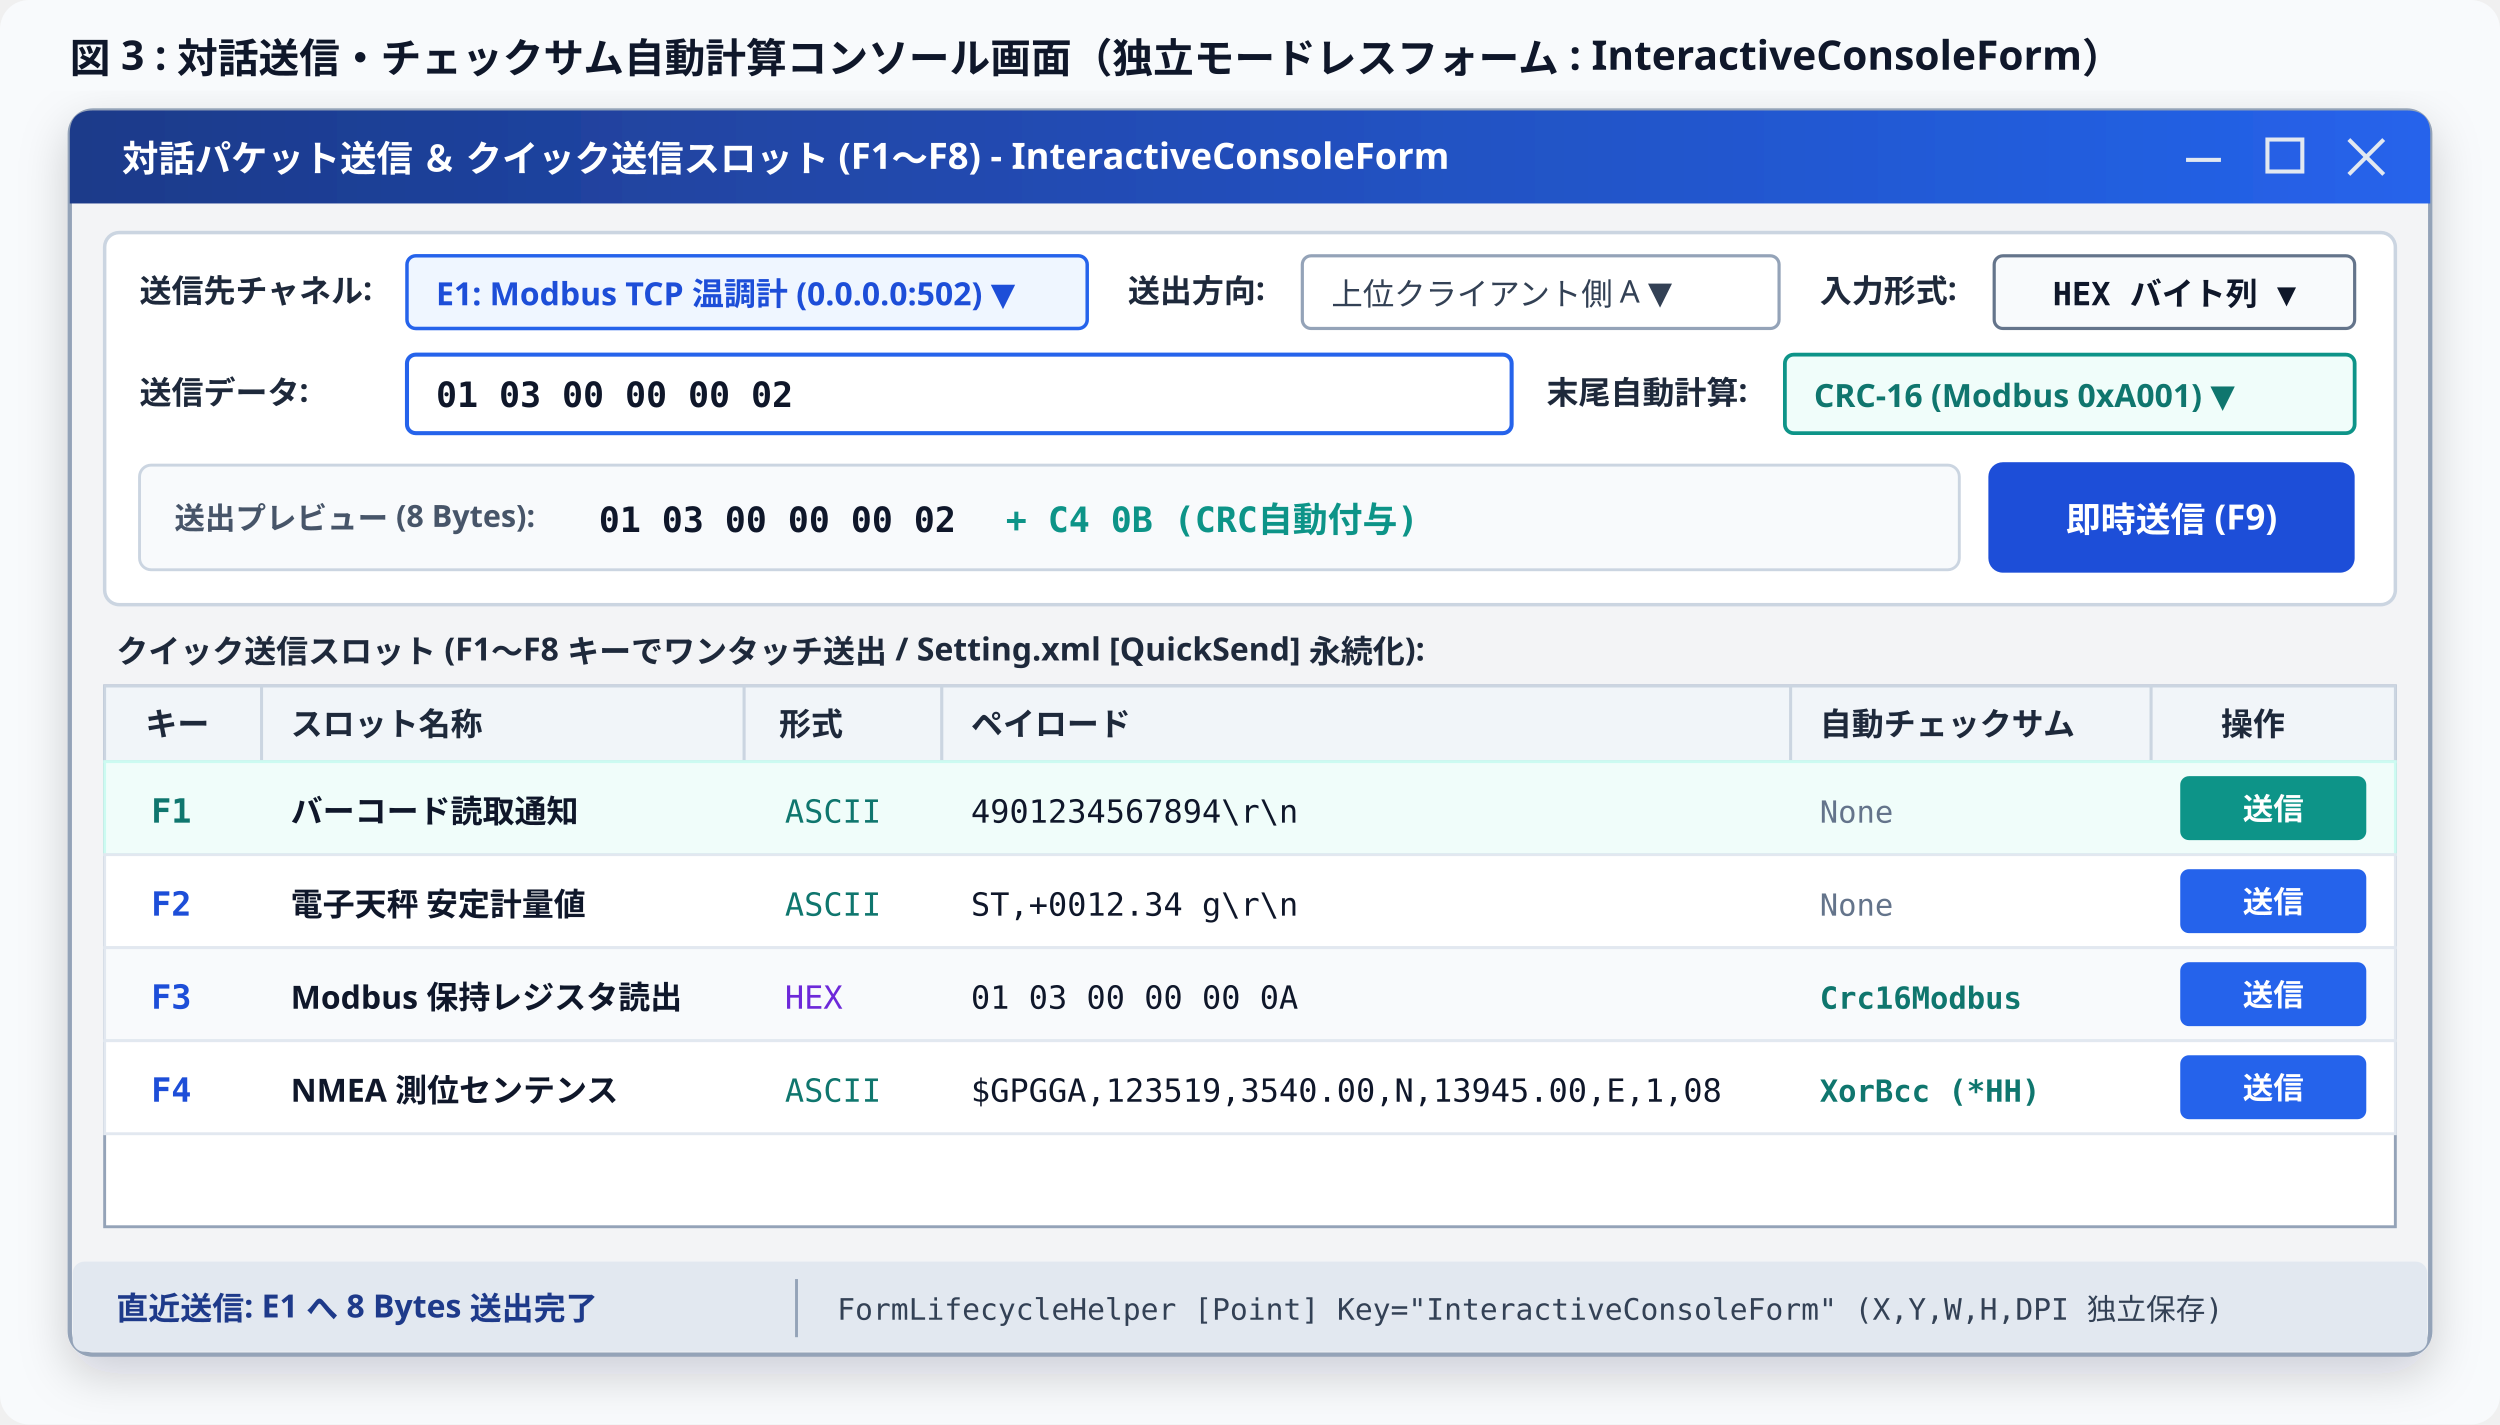
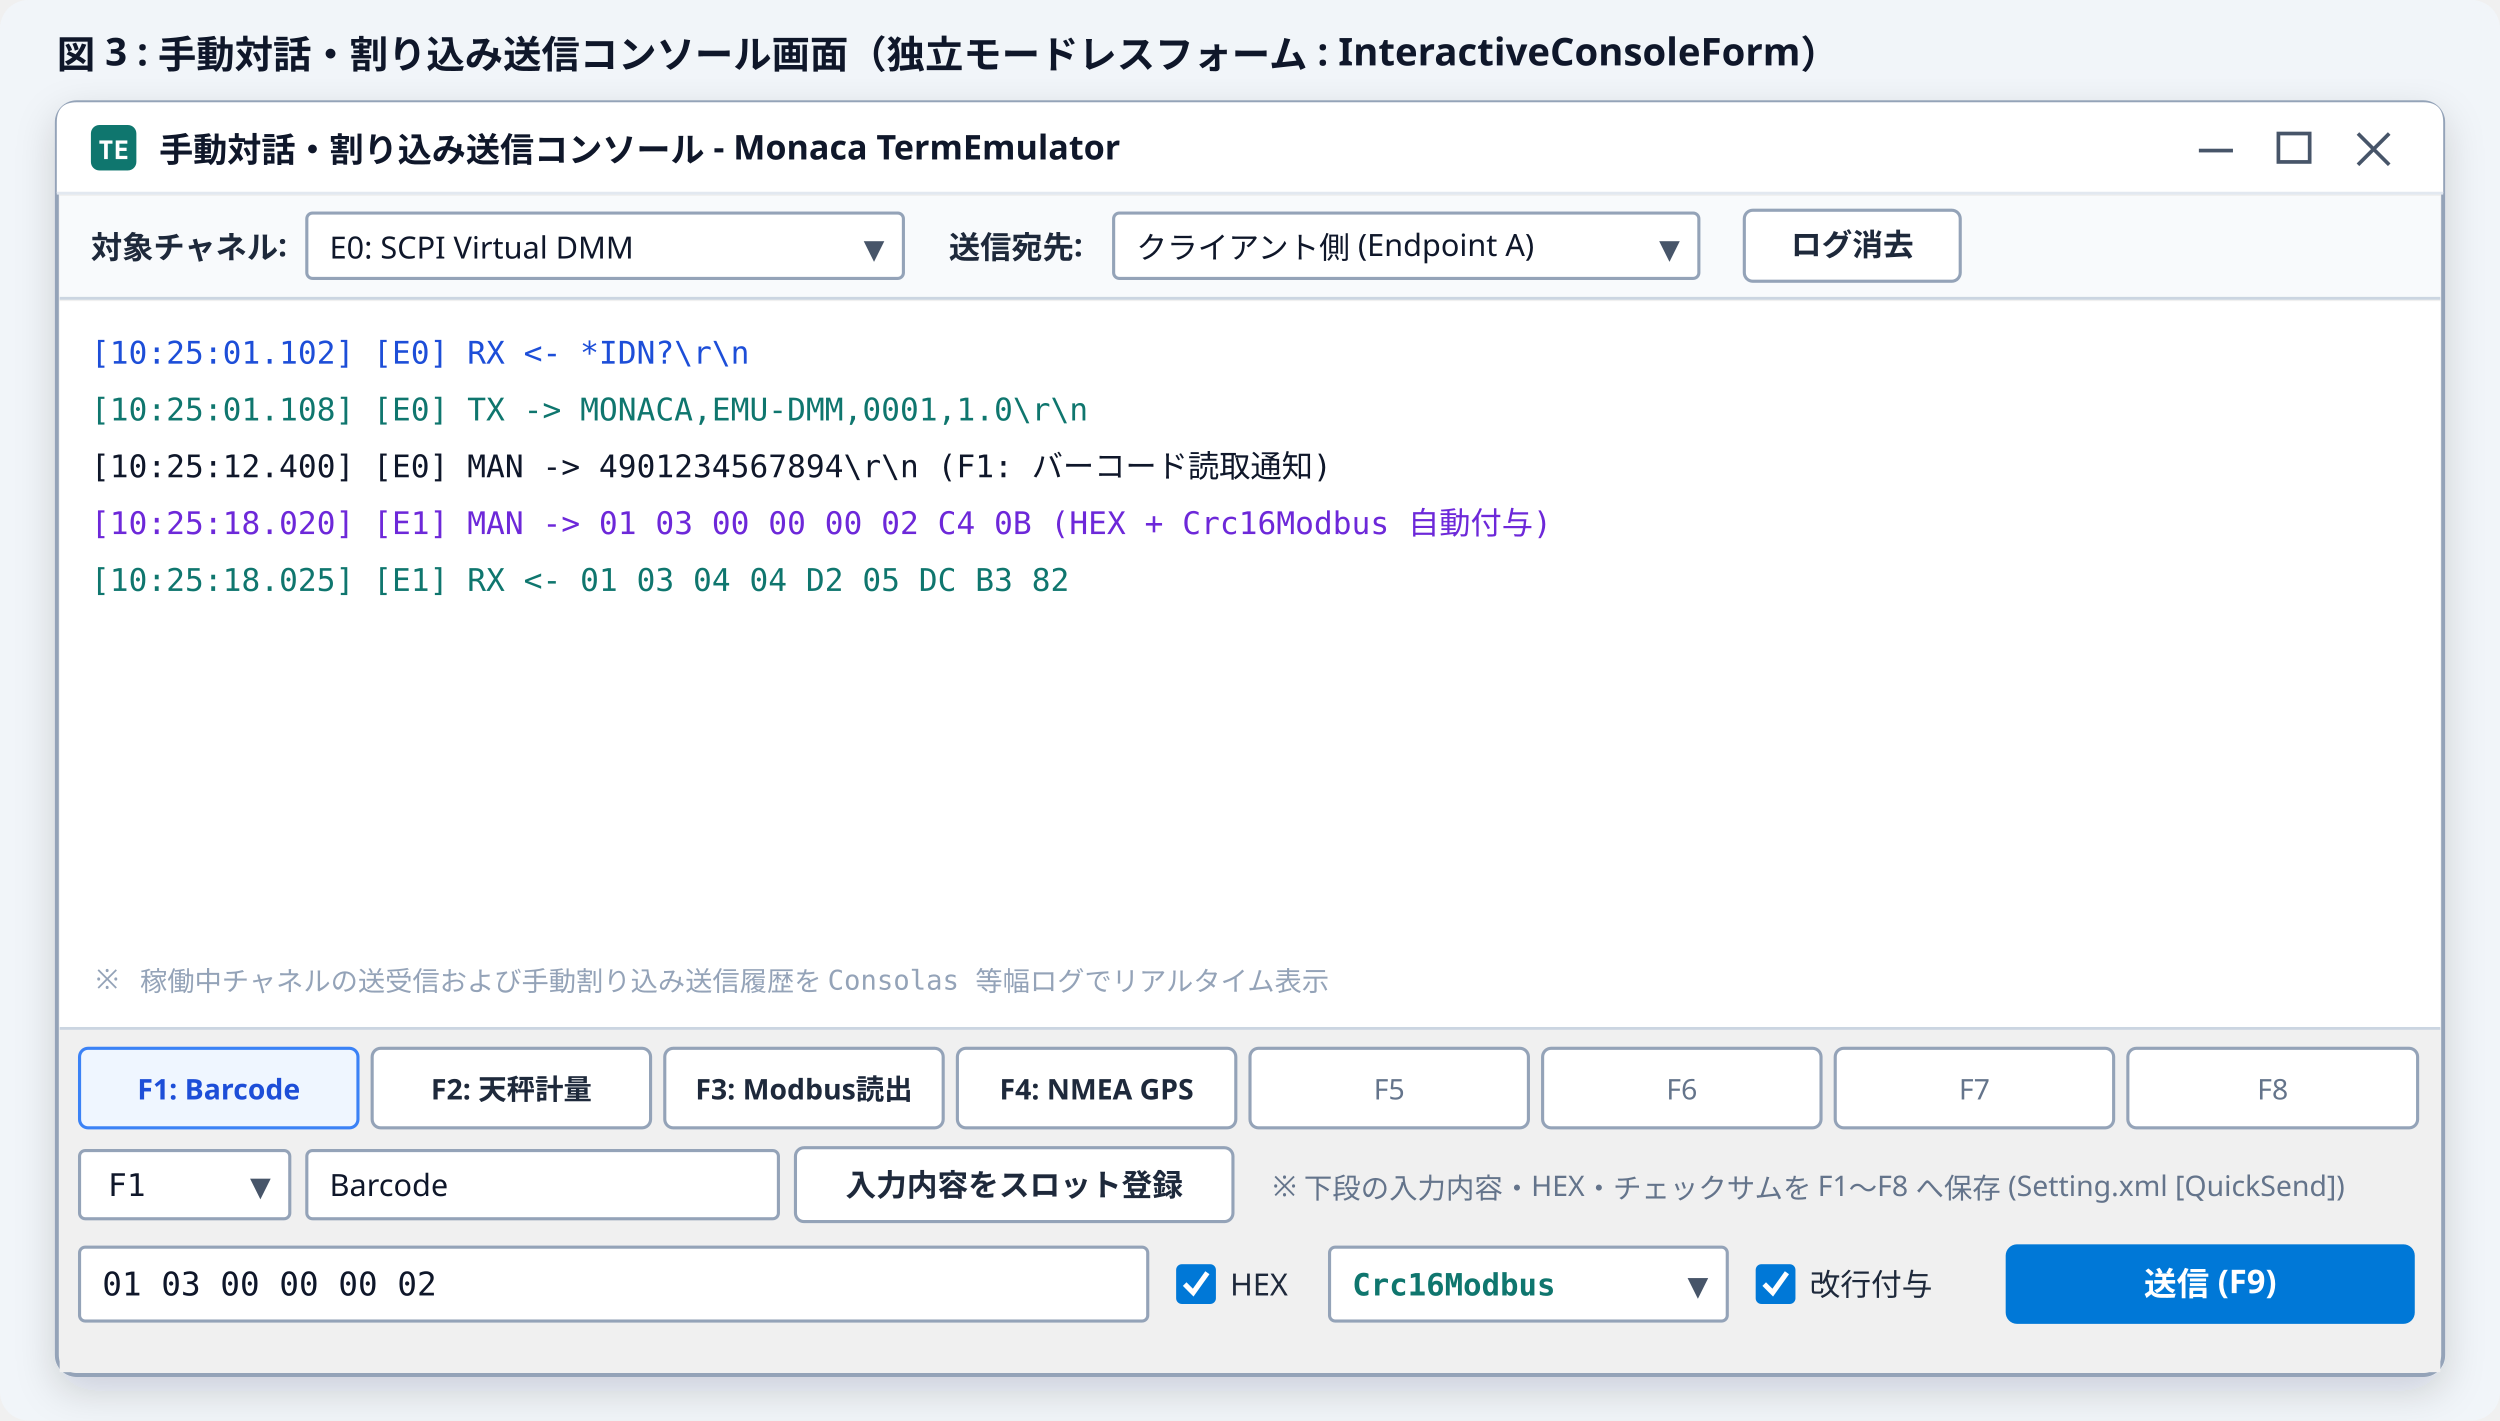
- <svg xmlns="http://www.w3.org/2000/svg" width="860" height="490" viewBox="0 0 860 490">
+ <svg xmlns="http://www.w3.org/2000/svg" width="880" height="500" viewBox="0 0 880 500">
  <defs>
-     <filter id="winShadow" x="-3%" y="-3%" width="106%" height="110%">
-       <feDropShadow dx="0" dy="6" stdDeviation="8" flood-color="#0F172A" flood-opacity="0.18" />
+     <filter id="winShadow" x="-3%" y="-3%" width="106%" height="108%">
+       <feDropShadow dx="0" dy="5" stdDeviation="7" flood-color="#0F172A" flood-opacity="0.16" />
    </filter>
-     <linearGradient id="conTitle" x1="0" y1="0" x2="1" y2="0">
-       <stop offset="0%" stop-color="#1E3A8A" />
-       <stop offset="100%" stop-color="#2563EB" />
-     </linearGradient>
    <style>
      .ui { font-family: 'Yu Gothic UI', 'Meiryo UI', 'Segoe UI', sans-serif; }
      .mono { font-family: 'Consolas', 'BIZ UDGothic', 'MS Gothic', monospace; }
-       .lbl { font-family: 'Yu Gothic UI', 'Meiryo UI', sans-serif; font-size: 11px; font-weight: 700; fill: #1E293B; }
-       .grid-hdr { fill: #F1F5F9; stroke: #CBD5E1; stroke-width: 1; }
-       .grid-hdr-txt { font-family: 'Yu Gothic UI', 'Meiryo UI', sans-serif; font-size: 11px; font-weight: 700; fill: #1E293B; }
+       .lbl { font-family: 'Yu Gothic UI', 'Meiryo UI', sans-serif; font-size: 11px; font-weight: 600; fill: #1E293B; }
+       .inp { fill: #FFFFFF; stroke: #94A3B8; stroke-width: 1.1; rx: 2; }
+       .btn { fill: #FFFFFF; stroke: #94A3B8; stroke-width: 1.1; rx: 3; }
    </style>
  </defs>
-   <rect x="0" y="0" width="860" height="490" fill="#F8FAFC" rx="10" />
-   <text x="24" y="25" class="ui" font-size="14" font-weight="700" fill="#0F172A">図 3 : 対話送信・チェックサム自動計算コンソール画面（独立モードレスフォーム : InteractiveConsoleForm）</text>
+   <rect x="0" y="0" width="880" height="500" fill="#F1F5F9" rx="10" />
+   <text x="20" y="24" class="ui" font-size="13.5" font-weight="700" fill="#0F172A">図 3 : 手動対話・割り込み送信コンソール画面（独立モードレスフォーム : InteractiveConsoleForm）</text>
  <g filter="url(#winShadow)">
-     <rect x="24" y="38" width="812" height="428" rx="8" fill="#F3F4F6" stroke="#94A3B8" stroke-width="1.5" />
-     <path d="M 24 46 Q 24 38 32 38 L 828 38 Q 836 38 836 46 L 836 70 L 24 70 Z" fill="url(#conTitle)" />
+     <rect x="20" y="36" width="840" height="448" rx="7" fill="#F0F0F0" stroke="#94A3B8" stroke-width="1.4" />
+     <path d="M 20 43 Q 20 36 27 36 L 853 36 Q 860 36 860 43 L 860 68 L 20 68 Z" fill="#FFFFFF" />
+     <line x1="20" y1="68" x2="860" y2="68" stroke="#E2E8F0" stroke-width="1" />
  </g>
-   <text x="42" y="59" class="ui" font-size="12.5" font-weight="700" fill="#FFFFFF">対話パケット送信 ＆ クイック送信スロット (F1〜F8) - InteractiveConsoleForm</text>
-   <g stroke="#E2E8F0" stroke-width="1.4" fill="none">
-     <line x1="752" y1="55" x2="764" y2="55" />
-     <rect x="780" y="48" width="12" height="11" />
-     <line x1="808" y1="48" x2="820" y2="60" />
-     <line x1="820" y1="48" x2="808" y2="60" />
+   <rect x="32" y="44" width="16" height="16" rx="3" fill="#0F766E" />
+   <text x="40" y="56" class="mono" font-size="9" font-weight="700" fill="#FFFFFF" text-anchor="middle">TE</text>
+   <text x="56" y="57" class="ui" font-size="12" font-weight="600" fill="#0F172A">手動対話・割り込み送信コンソール - Monaca TermEmulator</text>
+   <g stroke="#475569" stroke-width="1.3" fill="none">
+     <line x1="774" y1="53" x2="786" y2="53" />
+     <rect x="802" y="47" width="11" height="10" />
+     <line x1="830" y1="47" x2="841" y2="58" />
+     <line x1="841" y1="47" x2="830" y2="58" />
  </g>
-   <rect x="36" y="80" width="788" height="128" rx="5" fill="#FFFFFF" stroke="#CBD5E1" stroke-width="1.2" />
-   <text x="48" y="104" class="lbl">送信先チャネル:</text>
-   <rect x="140" y="88" width="234" height="25" rx="3" fill="#EFF6FF" stroke="#2563EB" stroke-width="1.2" />
-   <text x="150" y="105" class="ui" font-size="11" font-weight="700" fill="#1D4ED8">E1: Modbus TCP 温調計 (0.0.0.0:502) ▼</text>
-   <text x="388" y="104" class="lbl">送出方向:</text>
-   <rect x="448" y="88" width="164" height="25" rx="3" fill="#FFFFFF" stroke="#94A3B8" stroke-width="1.1" />
-   <text x="458" y="105" class="ui" font-size="10.8" fill="#334155">上位クライアント側 A ▼</text>
-   <text x="626" y="104" class="lbl">入力形式:</text>
-   <rect x="686" y="88" width="124" height="25" rx="3" fill="#F8FAFC" stroke="#64748B" stroke-width="1.1" />
-   <text x="748" y="105" class="mono" font-size="11" font-weight="700" fill="#0F172A" text-anchor="middle">HEX バイト列 ▼</text>
-   <text x="48" y="139" class="lbl">送信データ:</text>
-   <rect x="140" y="122" width="380" height="27" rx="3" fill="#FFFFFF" stroke="#2563EB" stroke-width="1.4" />
-   <text x="150" y="140" class="mono" font-size="12" font-weight="700" fill="#0F172A">01 03 00 00 00 02</text>
-   <text x="532" y="139" class="lbl">末尾自動計算:</text>
-   <rect x="614" y="122" width="196" height="27" rx="3" fill="#F0FDFA" stroke="#0D9488" stroke-width="1.3" />
-   <text x="624" y="140" class="ui" font-size="11" font-weight="700" fill="#0F766E">CRC-16 (Modbus 0xA001) ▼</text>
-   <rect x="48" y="160" width="626" height="36" rx="4" fill="#F8FAFC" stroke="#CBD5E1" stroke-width="1" />
-   <text x="60" y="182" class="ui" font-size="10.5" font-weight="700" fill="#475569">送出プレビュー (8 Bytes):</text>
-   <text x="206" y="183" class="mono" font-size="12" font-weight="700" fill="#0F172A">01 03 00 00 00 02</text>
-   <text x="346" y="183" class="mono" font-size="12" font-weight="700" fill="#0D9488">+ C4 0B (CRC自動付与)</text>
-   <rect x="684" y="159" width="126" height="38" rx="5" fill="#1D4ED8" />
-   <text x="747" y="183" class="ui" font-size="12" font-weight="700" fill="#FFFFFF" text-anchor="middle">即時送信 (F9)</text>
-   <text x="40" y="228" class="lbl">クイック送信スロット (F1〜F8 キーでワンタッチ送出 / Setting.xml [QuickSend] 永続化):</text>
-   <g transform="translate(36, 236)">
-     <rect x="0" y="0" width="788" height="186" fill="#FFFFFF" stroke="#94A3B8" stroke-width="1" />
-     <rect x="0" y="0" width="54" height="26" class="grid-hdr" />
-     <rect x="54" y="0" width="166" height="26" class="grid-hdr" />
-     <rect x="220" y="0" width="68" height="26" class="grid-hdr" />
-     <rect x="288" y="0" width="292" height="26" class="grid-hdr" />
-     <rect x="580" y="0" width="124" height="26" class="grid-hdr" />
-     <rect x="704" y="0" width="84" height="26" class="grid-hdr" />
-     <text x="14" y="17" class="grid-hdr-txt">キー</text>
-     <text x="64" y="17" class="grid-hdr-txt">スロット名称</text>
-     <text x="232" y="17" class="grid-hdr-txt">形式</text>
-     <text x="298" y="17" class="grid-hdr-txt">ペイロード</text>
-     <text x="590" y="17" class="grid-hdr-txt">自動チェックサム</text>
-     <text x="728" y="17" class="grid-hdr-txt">操作</text>
-     <g transform="translate(0, 26)">
-       <rect x="0" y="0" width="788" height="32" fill="#F0FDFA" stroke="#CCFBF1" stroke-width="1" />
-       <text x="16" y="21" class="mono" font-size="11.5" font-weight="700" fill="#0F766E">F1</text>
-       <text x="64" y="21" class="ui" font-size="11" font-weight="700" fill="#0F172A">バーコード読取通知</text>
-       <text x="234" y="21" class="mono" font-size="11" fill="#0F766E">ASCII</text>
-       <text x="298" y="21" class="mono" font-size="11" fill="#0F172A">4901234567894\r\n</text>
-       <text x="590" y="21" class="mono" font-size="10.5" fill="#64748B">None</text>
-       <rect x="714" y="5" width="64" height="22" rx="3" fill="#0D9488" />
-       <text x="746" y="20" class="ui" font-size="10.5" font-weight="700" fill="#FFFFFF" text-anchor="middle">送信</text>
-     </g>
-     <g transform="translate(0, 58)">
-       <rect x="0" y="0" width="788" height="32" fill="#FFFFFF" stroke="#E2E8F0" stroke-width="1" />
-       <text x="16" y="21" class="mono" font-size="11.5" font-weight="700" fill="#1D4ED8">F2</text>
-       <text x="64" y="21" class="ui" font-size="11" font-weight="700" fill="#0F172A">電子天秤 安定計量値</text>
-       <text x="234" y="21" class="mono" font-size="11" fill="#0F766E">ASCII</text>
-       <text x="298" y="21" class="mono" font-size="11" fill="#0F172A">ST,+0012.34 g\r\n</text>
-       <text x="590" y="21" class="mono" font-size="10.5" fill="#64748B">None</text>
-       <rect x="714" y="5" width="64" height="22" rx="3" fill="#2563EB" />
-       <text x="746" y="20" class="ui" font-size="10.5" font-weight="700" fill="#FFFFFF" text-anchor="middle">送信</text>
-     </g>
-     <g transform="translate(0, 90)">
-       <rect x="0" y="0" width="788" height="32" fill="#F8FAFC" stroke="#E2E8F0" stroke-width="1" />
-       <text x="16" y="21" class="mono" font-size="11.5" font-weight="700" fill="#1D4ED8">F3</text>
-       <text x="64" y="21" class="ui" font-size="11" font-weight="700" fill="#0F172A">Modbus 保持レジスタ読出</text>
-       <text x="234" y="21" class="mono" font-size="11" fill="#6D28D9">HEX</text>
-       <text x="298" y="21" class="mono" font-size="11" fill="#0F172A">01 03 00 00 00 0A</text>
-       <text x="590" y="21" class="mono" font-size="10.5" fill="#0F766E" font-weight="700">Crc16Modbus</text>
-       <rect x="714" y="5" width="64" height="22" rx="3" fill="#2563EB" />
-       <text x="746" y="20" class="ui" font-size="10.5" font-weight="700" fill="#FFFFFF" text-anchor="middle">送信</text>
-     </g>
-     <g transform="translate(0, 122)">
-       <rect x="0" y="0" width="788" height="32" fill="#FFFFFF" stroke="#E2E8F0" stroke-width="1" />
-       <text x="16" y="21" class="mono" font-size="11.5" font-weight="700" fill="#1D4ED8">F4</text>
-       <text x="64" y="21" class="ui" font-size="11" font-weight="700" fill="#0F172A">NMEA 測位センテンス</text>
-       <text x="234" y="21" class="mono" font-size="11" fill="#0F766E">ASCII</text>
-       <text x="298" y="21" class="mono" font-size="11" fill="#0F172A">$GPGGA,123519,3540.00,N,13945.00,E,1,08</text>
-       <text x="590" y="21" class="mono" font-size="10.5" fill="#0F766E" font-weight="700">XorBcc (*HH)</text>
-       <rect x="714" y="5" width="64" height="22" rx="3" fill="#2563EB" />
-       <text x="746" y="20" class="ui" font-size="10.5" font-weight="700" fill="#FFFFFF" text-anchor="middle">送信</text>
-     </g>
+   <rect x="21" y="69" width="838" height="36" fill="#F8FAFC" />
+   <line x1="21" y1="105" x2="859" y2="105" stroke="#CBD5E1" stroke-width="1" />
+   <text x="32" y="91" class="lbl">対象チャネル:</text>
+   <rect x="108" y="75" width="210" height="23" class="inp" />
+   <text x="116" y="91" class="ui" font-size="10.8" fill="#0F172A">E0: SCPI Virtual DMM</text>
+   <text x="304" y="91" class="ui" font-size="9.5" fill="#475569">▼</text>
+   <text x="334" y="91" class="lbl">送信宛先:</text>
+   <rect x="392" y="75" width="206" height="23" class="inp" />
+   <text x="400" y="91" class="ui" font-size="10.8" fill="#0F172A">クライアント側 (Endpoint A)</text>
+   <text x="584" y="91" class="ui" font-size="9.5" fill="#475569">▼</text>
+   <rect x="614" y="74" width="76" height="25" class="btn" />
+   <text x="652" y="90" class="ui" font-size="10.8" font-weight="600" fill="#1E293B" text-anchor="middle">ログ消去</text>
+   <rect x="21" y="106" width="838" height="256" fill="#FFFFFF" />
+   <text x="32" y="128" class="mono" font-size="11" fill="#1D4ED8">[10:25:01.102] [E0] RX  &lt;- *IDN?\r\n</text>
+   <text x="32" y="148" class="mono" font-size="11" fill="#0F766E">[10:25:01.108] [E0] TX  -&gt; MONACA,EMU-DMM,0001,1.0\r\n</text>
+   <text x="32" y="168" class="mono" font-size="11" fill="#0F172A">[10:25:12.400] [E0] MAN -&gt; 4901234567894\r\n (F1: バーコード読取通知)</text>
+   <text x="32" y="188" class="mono" font-size="11" fill="#6D28D9">[10:25:18.020] [E1] MAN -&gt; 01 03 00 00 00 02 C4 0B (HEX + Crc16Modbus 自動付与)</text>
+   <text x="32" y="208" class="mono" font-size="11" fill="#0F766E">[10:25:18.025] [E1] RX  &lt;- 01 03 04 04 D2 05 DC B3 82</text>
+   <text x="32" y="348" class="mono" font-size="9.6" fill="#94A3B8">※ 稼働中チャネルの送受信および手動割り込み送信履歴を Consolas 等幅ログでリアルタイム表示</text>
+   <rect x="21" y="362" width="838" height="121" fill="#F0F0F0" />
+   <line x1="21" y1="362" x2="859" y2="362" stroke="#CBD5E1" stroke-width="1" />
+   <g transform="translate(28, 369)">
+     <rect x="0" y="0" width="98" height="28" rx="3" fill="#EFF6FF" stroke="#3B82F6" stroke-width="1.1" />
+     <text x="49" y="18" class="ui" font-size="10" font-weight="700" fill="#1D4ED8" text-anchor="middle">F1: Barcode</text>
+     <rect x="103" y="0" width="98" height="28" class="btn" />
+     <text x="152" y="18" class="ui" font-size="10" font-weight="600" fill="#1E293B" text-anchor="middle">F2: 天秤計量</text>
+     <rect x="206" y="0" width="98" height="28" class="btn" />
+     <text x="255" y="18" class="ui" font-size="10" font-weight="600" fill="#1E293B" text-anchor="middle">F3: Modbus読出</text>
+     <rect x="309" y="0" width="98" height="28" class="btn" />
+     <text x="358" y="18" class="ui" font-size="10" font-weight="600" fill="#1E293B" text-anchor="middle">F4: NMEA GPS</text>
+     <rect x="412" y="0" width="98" height="28" class="btn" />
+     <text x="461" y="18" class="ui" font-size="10" fill="#64748B" text-anchor="middle">F5</text>
+     <rect x="515" y="0" width="98" height="28" class="btn" />
+     <text x="564" y="18" class="ui" font-size="10" fill="#64748B" text-anchor="middle">F6</text>
+     <rect x="618" y="0" width="98" height="28" class="btn" />
+     <text x="667" y="18" class="ui" font-size="10" fill="#64748B" text-anchor="middle">F7</text>
+     <rect x="721" y="0" width="102" height="28" class="btn" />
+     <text x="772" y="18" class="ui" font-size="10" fill="#64748B" text-anchor="middle">F8</text>
  </g>
-   <rect x="25" y="434" width="810" height="31" rx="4" fill="#E2E8F0" />
-   <text x="40" y="454" class="ui" font-size="11" font-weight="700" fill="#1E3A8A">直近送信: E1 へ 8 Bytes 送出完了</text>
-   <line x1="274" y1="440" x2="274" y2="460" stroke="#94A3B8" stroke-width="1" />
-   <text x="288" y="454" class="mono" font-size="10.2" fill="#334155">FormLifecycleHelper [Point] Key="InteractiveConsoleForm" (X,Y,W,H,DPI 独立保存)</text>
+   <rect x="28" y="405" width="74" height="24" class="inp" />
+   <text x="38" y="421" class="mono" font-size="11" fill="#0F172A">F1</text>
+   <text x="88" y="421" class="ui" font-size="9.5" fill="#475569">▼</text>
+   <rect x="108" y="405" width="166" height="24" class="inp" />
+   <text x="116" y="421" class="ui" font-size="10.8" fill="#0F172A">Barcode</text>
+   <rect x="280" y="404" width="154" height="26" class="btn" />
+   <text x="357" y="421" class="ui" font-size="10.8" font-weight="600" fill="#1E293B" text-anchor="middle">入力内容をスロット登録</text>
+   <text x="448" y="421" class="ui" font-size="10" fill="#64748B">※ 下段の入力内容・HEX・チェックサムを F1〜F8 へ保存 (Setting.xml [QuickSend])</text>
+   <rect x="28" y="439" width="376" height="26" class="inp" />
+   <text x="36" y="456" class="mono" font-size="11.5" fill="#0F172A">01 03 00 00 00 02</text>
+   <rect x="414" y="445" width="14" height="14" rx="2" fill="#0078D7" />
+   <path d="M 417 452 L 420 455 L 425 448" stroke="#FFFFFF" stroke-width="1.8" fill="none" />
+   <text x="433" y="456" class="ui" font-size="10.8" fill="#1E293B">HEX</text>
+   <rect x="468" y="439" width="140" height="26" class="inp" />
+   <text x="476" y="456" class="mono" font-size="10.8" fill="#0F766E" font-weight="700">Crc16Modbus</text>
+   <text x="594" y="456" class="ui" font-size="9.5" fill="#475569">▼</text>
+   <rect x="618" y="445" width="14" height="14" rx="2" fill="#0078D7" />
+   <path d="M 621 452 L 624 455 L 629 448" stroke="#FFFFFF" stroke-width="1.8" fill="none" />
+   <text x="637" y="456" class="ui" font-size="10.8" fill="#1E293B">改行付与</text>
+   <rect x="706" y="438" width="144" height="28" rx="4" fill="#0078D7" />
+   <text x="778" y="456" class="ui" font-size="11.5" font-weight="700" fill="#FFFFFF" text-anchor="middle">送信 (F9)</text>
</svg>
